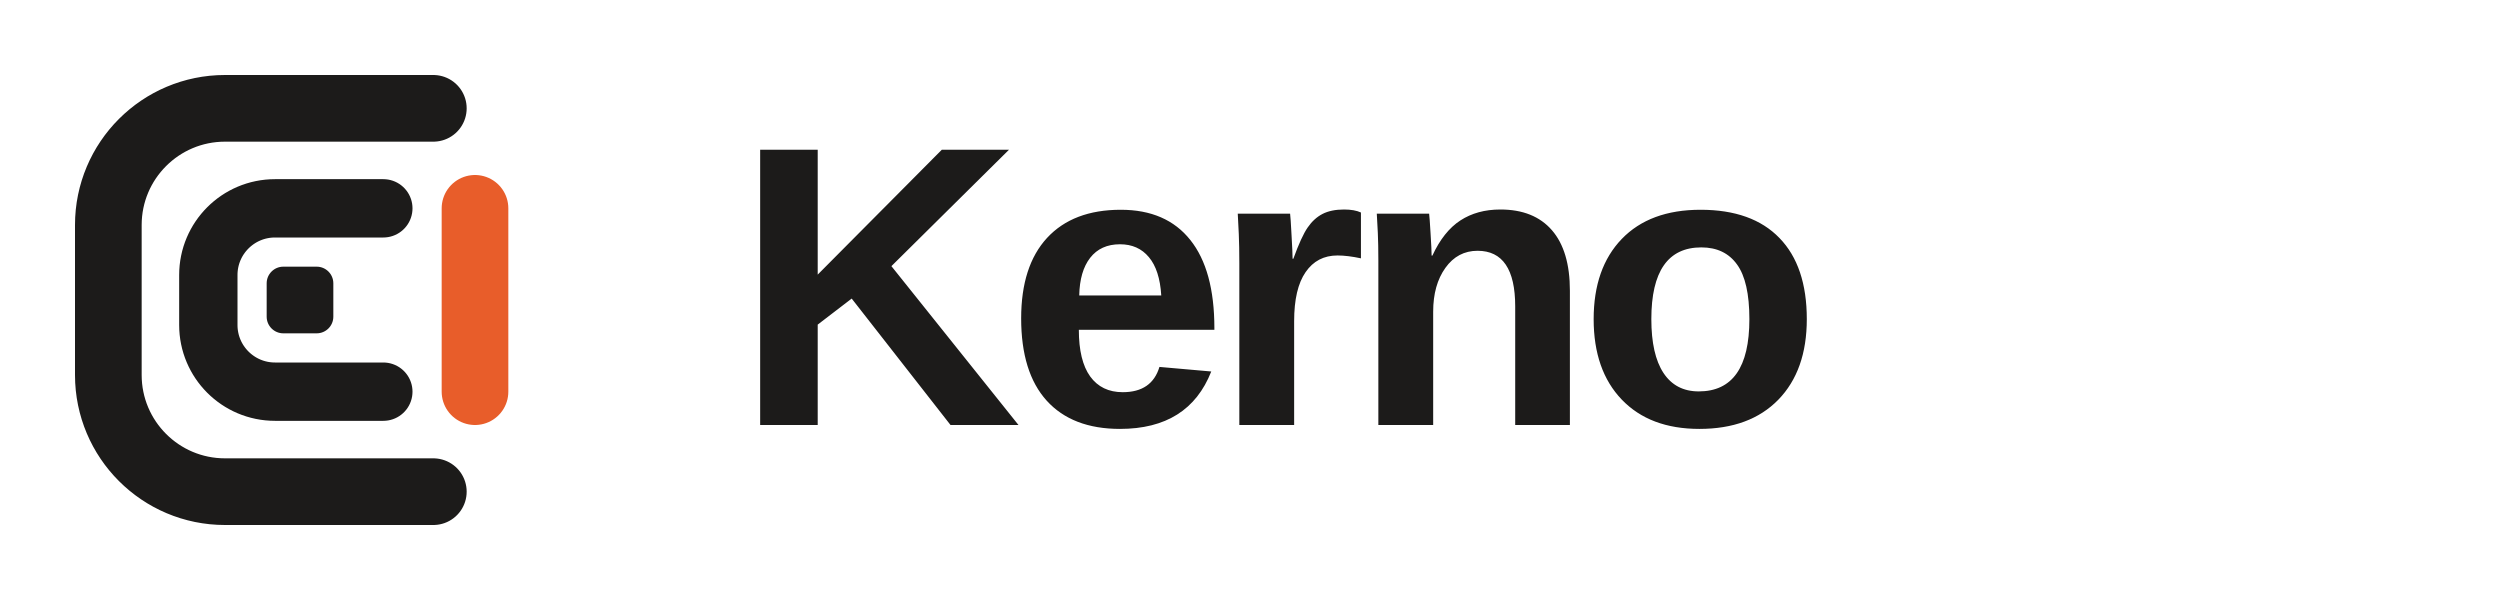
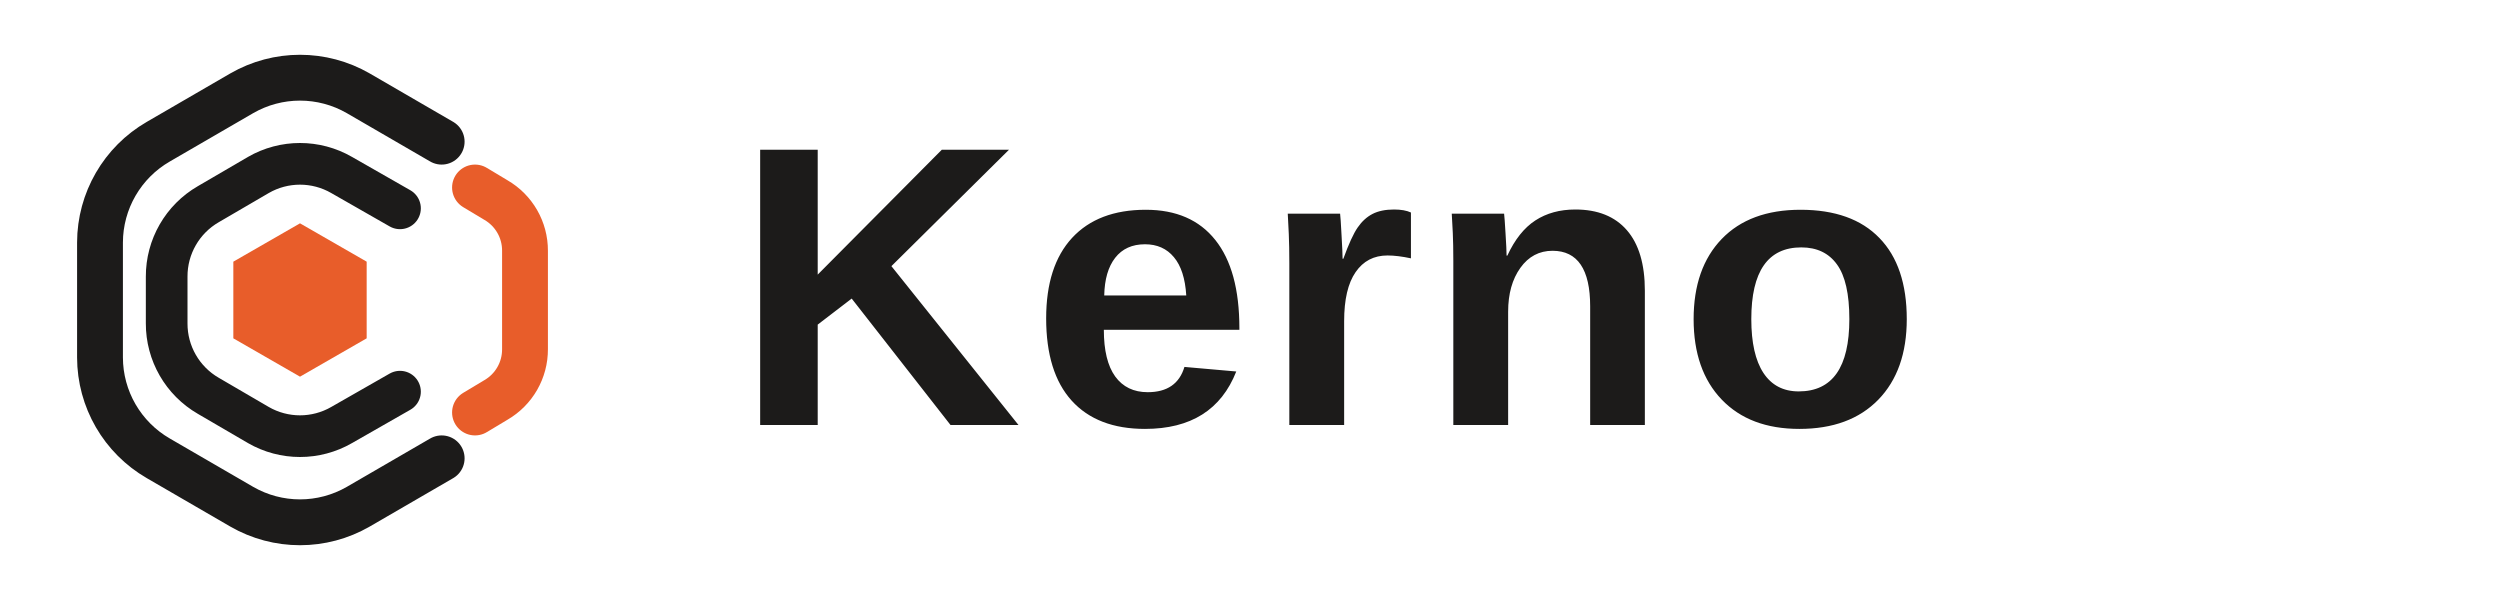
<svg xmlns="http://www.w3.org/2000/svg" viewBox="0 0 300 72" role="img" aria-label="Kerno">
  <g transform="translate(4 4)">
-     <path d="M48 9H23C15.27 9 9 15.27 9 23v18c0 7.73 6.27 14 14 14h25" fill="none" stroke="#1C1B1A" stroke-width="8" stroke-linecap="round" stroke-linejoin="round" />
-     <path d="M42 21H29a8 8 0 0 0-8 8v6a8 8 0 0 0 8 8h13" fill="none" stroke="#1C1B1A" stroke-width="7" stroke-linecap="round" stroke-linejoin="round" />
-     <rect x="28" y="28" width="8" height="8" rx="2" fill="#1C1B1A" />
-     <path d="M53 21v22" fill="none" stroke="#E85D2A" stroke-width="8" stroke-linecap="round" />
+     <path d="M49 13 39 7.2a14 14 0 0 0-14 0L15 13a14 14 0 0 0-7 12.1v13.8A14 14 0 0 0 15 51l10 5.8a14 14 0 0 0 14 0L49 51" fill="none" stroke="#1C1B1A" stroke-width="5.5" stroke-linecap="round" stroke-linejoin="round" />
+     <path d="m44 21-7-4a10 10 0 0 0-10 0l-6 3.5a10 10 0 0 0-5 8.7v5.6a10 10 0 0 0 5 8.7l6 3.5a10 10 0 0 0 10 0l7-4" fill="none" stroke="#1C1B1A" stroke-width="5" stroke-linecap="round" stroke-linejoin="round" />
+     <path d="m32 22.8 8 4.6v9.2l-8 4.6-8-4.6v-9.2z" fill="#E85D2A" />
+     <path d="m53 18.5 2.5 1.5a7 7 0 0 1 3.5 6.1v11.8a7 7 0 0 1-3.5 6.1L53 45.5" fill="none" stroke="#E85D2A" stroke-width="5.5" stroke-linecap="round" stroke-linejoin="round" />
  </g>
-   <text x="88" y="51" fill="#1C1B1A" font-family="Arial, Helvetica, sans-serif" font-size="48" font-weight="650" letter-spacing="-2">Kerno</text>
+   <text x="88" y="51" fill="#1C1B1A" font-family="Helvetica Neue, Arial, sans-serif" font-size="48" font-weight="700" letter-spacing="1">Kerno</text>
</svg>
